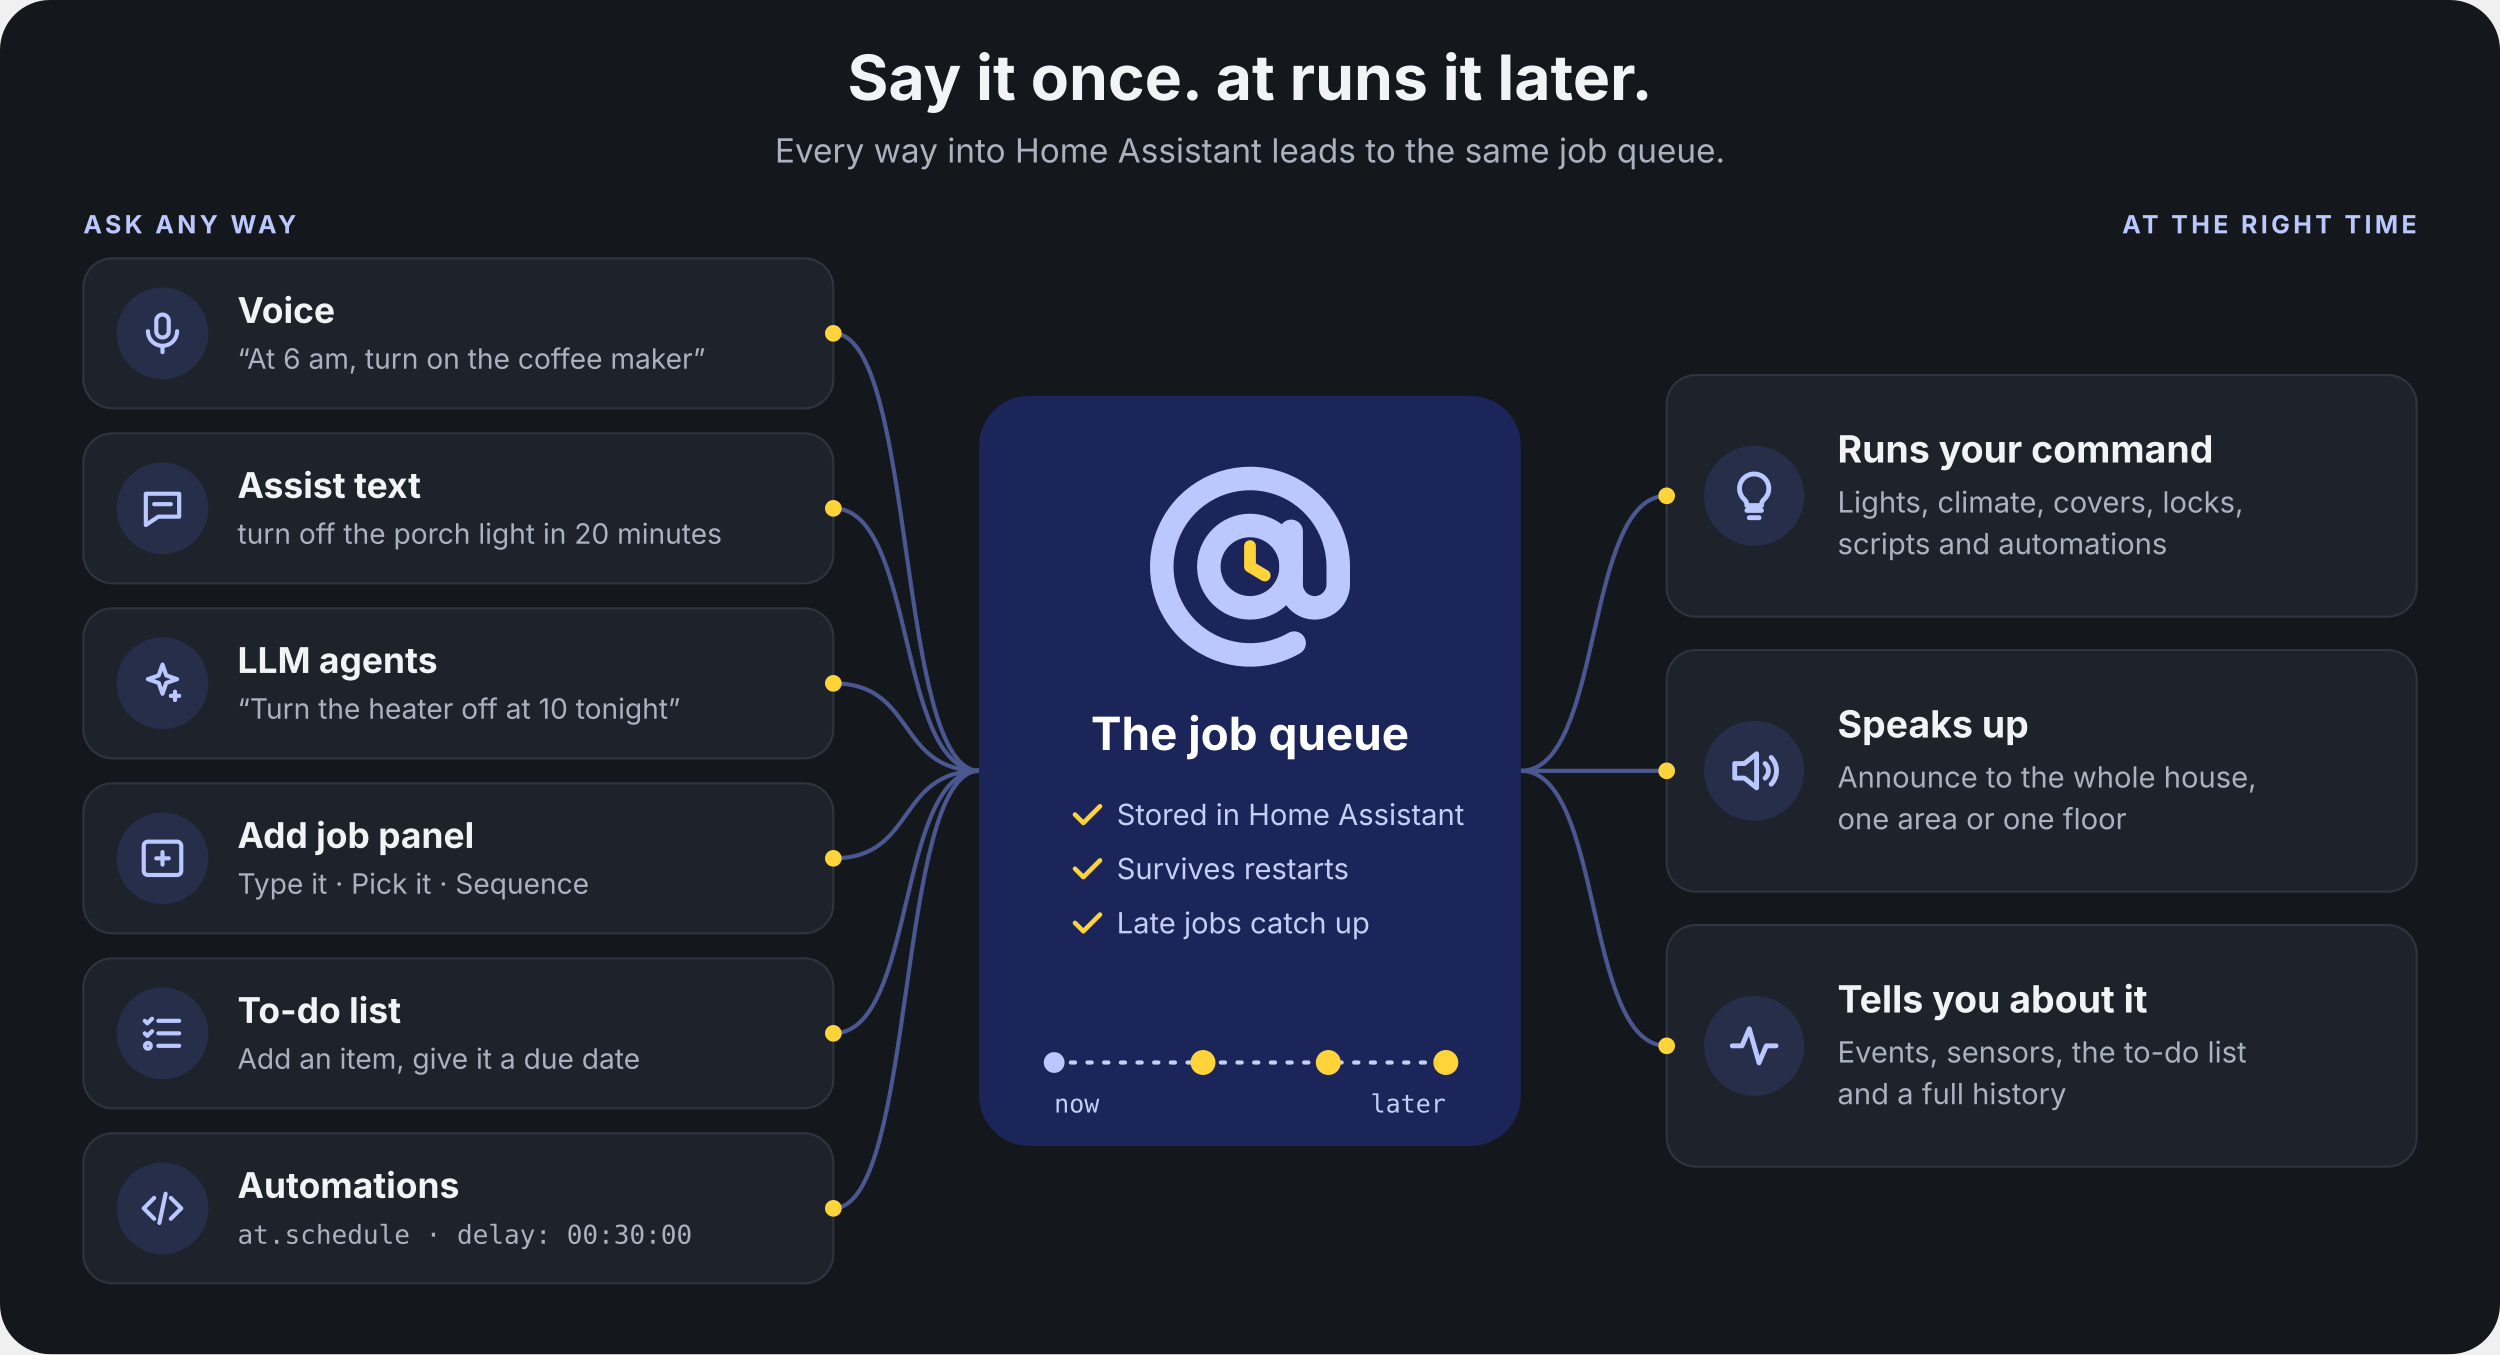
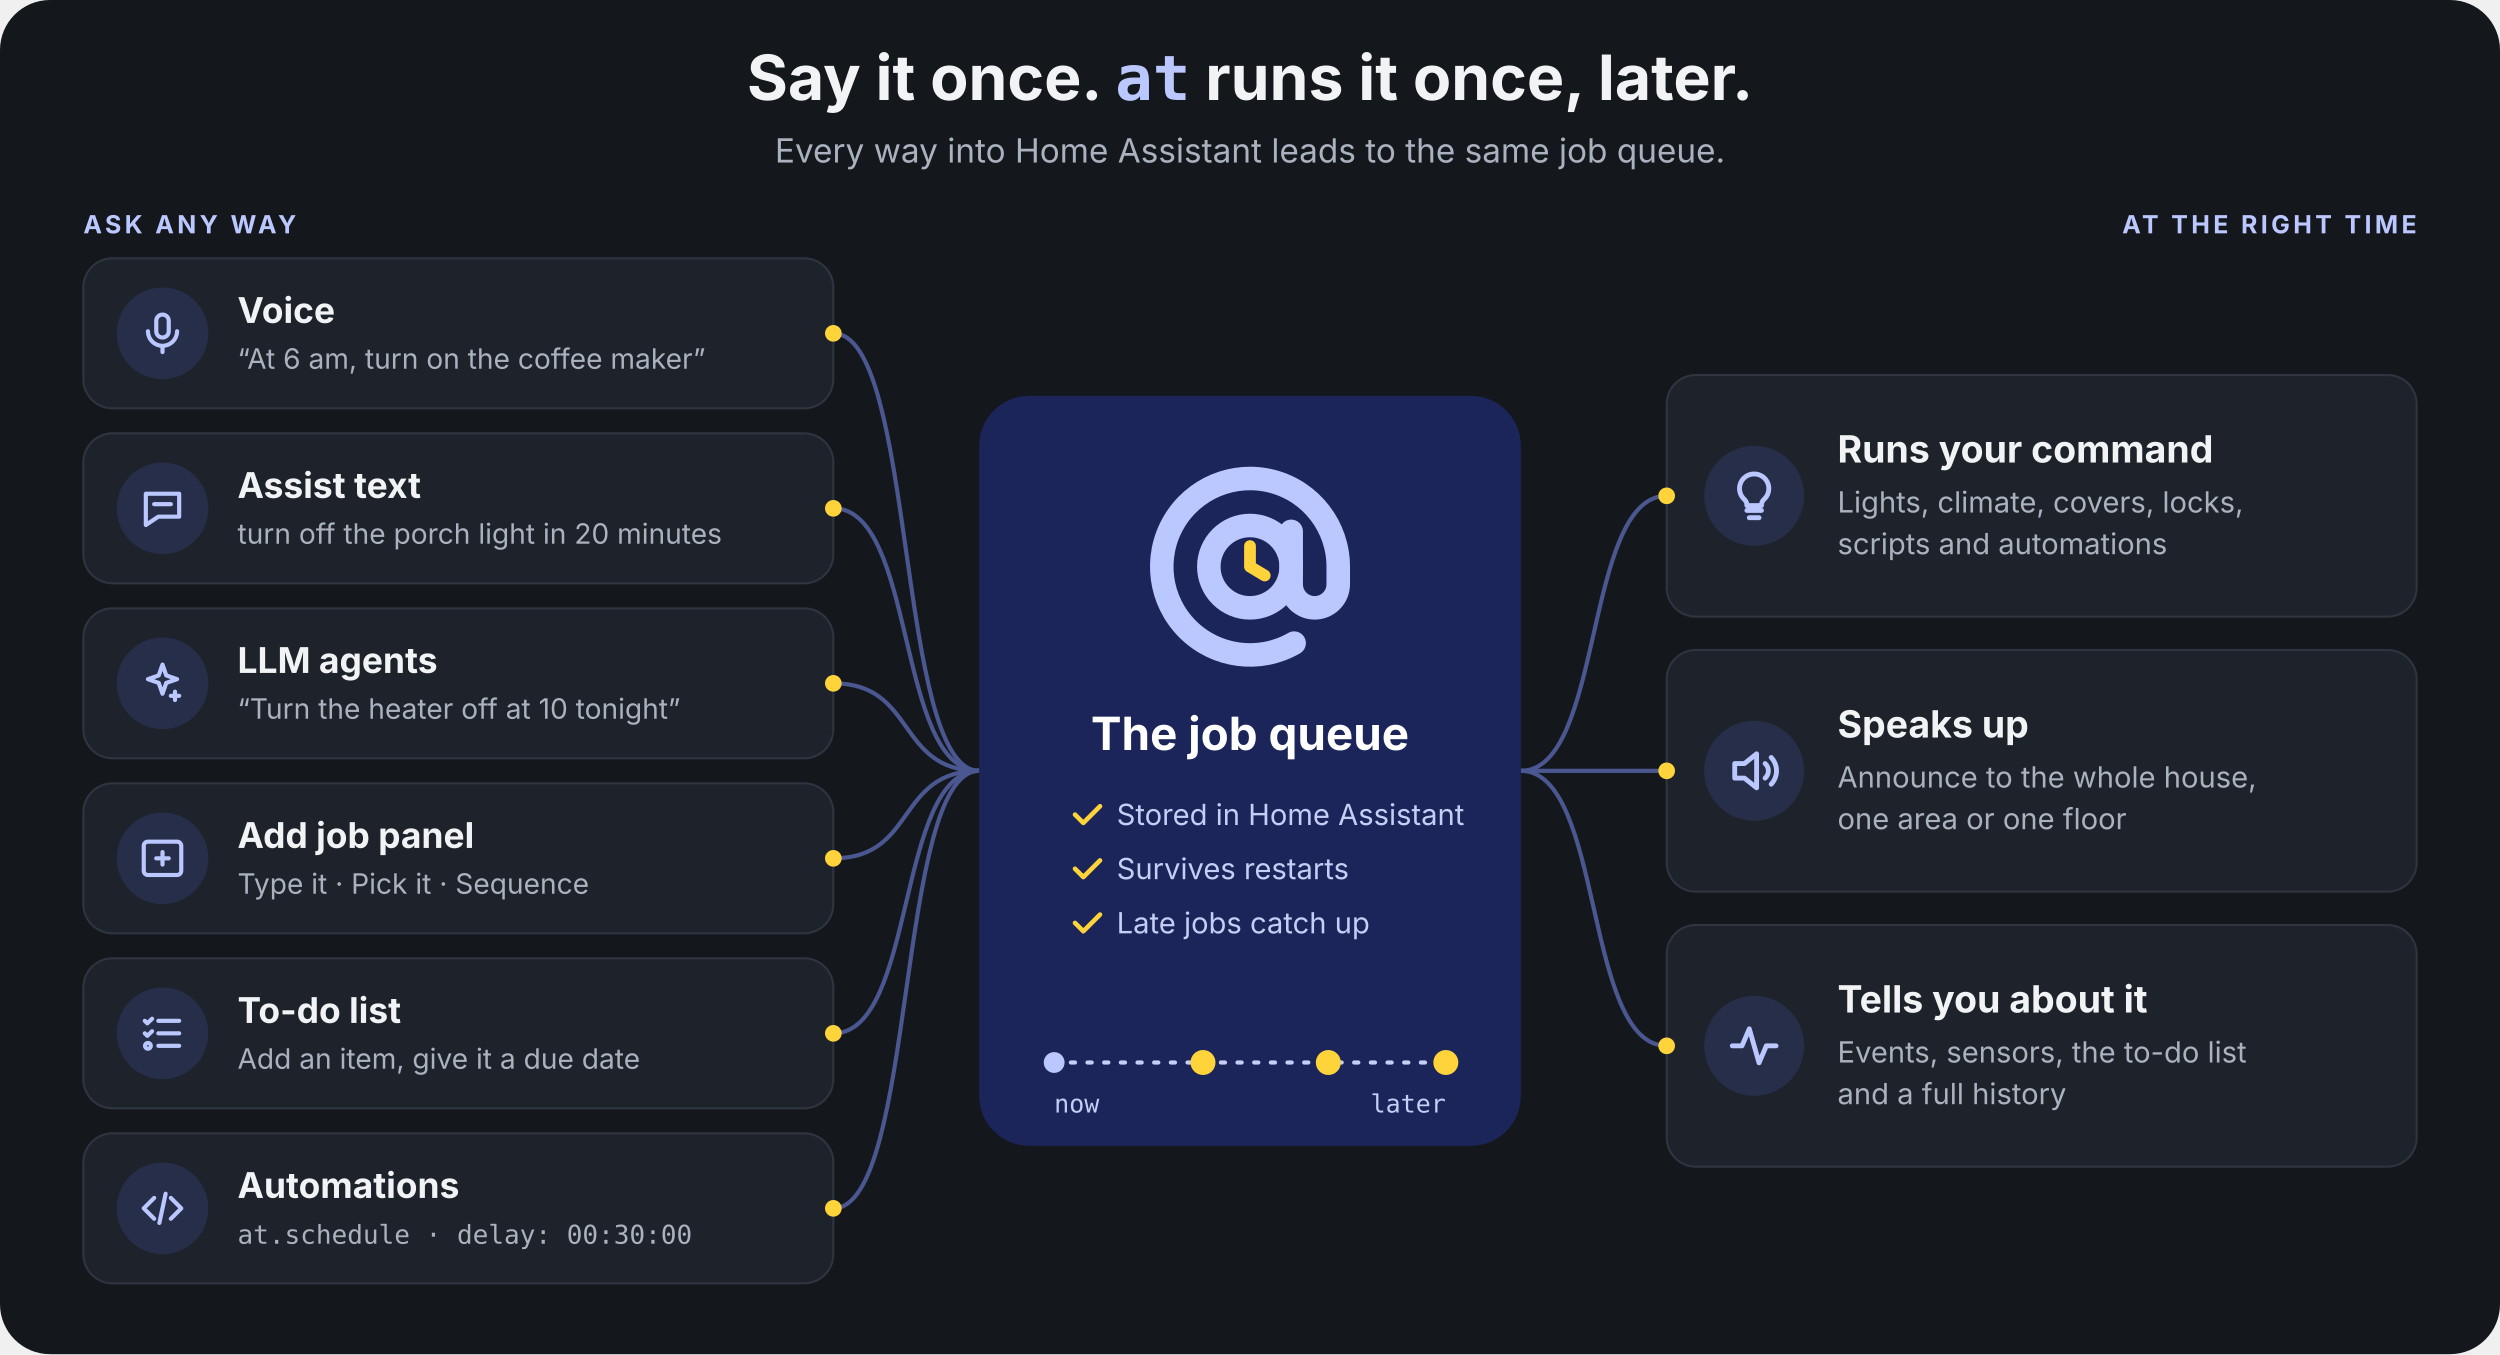
<svg xmlns="http://www.w3.org/2000/svg" width="1200" height="650" viewBox="0 0 1200 650" role="img" aria-labelledby="title desc">
  <rect width="1200" height="650" rx="24" fill="#14171C" />
-   <text x="600.0" y="48" font-family="Inter, 'Segoe UI', Roboto, Helvetica, Arial, sans-serif" font-size="30" font-weight="700" fill="#F1F3F5" text-anchor="middle">Say it once. at runs it later.</text>
+   <text x="600.0" y="48" font-family="Inter, 'Segoe UI', Roboto, Helvetica, Arial, sans-serif" font-size="30" font-weight="700" fill="#F1F3F5" text-anchor="middle">Say it once. <tspan font-family="'JetBrains Mono', 'SFMono-Regular', Menlo, Consolas, monospace" font-weight="800" fill="#BAC8FF">at</tspan> runs it once, later.</text>
  <text x="600.0" y="78" font-family="Inter, 'Segoe UI', Roboto, Helvetica, Arial, sans-serif" font-size="16" font-weight="400" fill="#AAB2BF" text-anchor="middle">Every way into Home Assistant leads to the same job queue.</text>
  <text x="40" y="112" font-family="Inter, 'Segoe UI', Roboto, Helvetica, Arial, sans-serif" font-size="12" font-weight="700" fill="#BAC8FF" text-anchor="start" letter-spacing="1.6">ASK ANY WAY</text>
  <text x="1160" y="112" font-family="Inter, 'Segoe UI', Roboto, Helvetica, Arial, sans-serif" font-size="12" font-weight="700" fill="#BAC8FF" text-anchor="end" letter-spacing="1.6">AT THE RIGHT TIME</text>
  <path d="M400 160.0 C 440 160.0, 430 370, 470 370" fill="none" stroke="#4A5790" stroke-width="2" />
  <rect x="40" y="124" width="360" height="72" rx="14" fill="#1E222A" stroke="#2E3440" />
  <circle cx="78" cy="160.0" r="22" fill="#262E4A" />
  <g transform="translate(66 148.0) scale(1.0)" fill="none" stroke="#BAC8FF" stroke-width="2" stroke-linecap="round" stroke-linejoin="round">
    <rect x="9" y="3" width="6" height="11" rx="3" />
    <path d="M5 11a7 7 0 0 0 14 0M12 18v3" />
  </g>
  <text x="114" y="155.0" font-family="Inter, 'Segoe UI', Roboto, Helvetica, Arial, sans-serif" font-size="17" font-weight="700" fill="#F1F3F5" text-anchor="start">Voice</text>
  <text x="114" y="177.0" font-family="Inter, 'Segoe UI', Roboto, Helvetica, Arial, sans-serif" font-size="13.5" font-weight="400" fill="#AAB2BF" text-anchor="start">“At 6 am, turn on the coffee maker”</text>
  <circle cx="400" cy="160.0" r="4" fill="#FFD43B" />
  <path d="M400 244.0 C 440 244.0, 430 370, 470 370" fill="none" stroke="#4A5790" stroke-width="2" />
  <rect x="40" y="208" width="360" height="72" rx="14" fill="#1E222A" stroke="#2E3440" />
  <circle cx="78" cy="244.0" r="22" fill="#262E4A" />
  <g transform="translate(66 232.0) scale(1.0)" fill="none" stroke="#BAC8FF" stroke-width="2" stroke-linecap="round" stroke-linejoin="round">
    <path d="M4 5h16v11H10l-6 4z" />
    <path d="M8 10h8" />
  </g>
  <text x="114" y="239.0" font-family="Inter, 'Segoe UI', Roboto, Helvetica, Arial, sans-serif" font-size="17" font-weight="700" fill="#F1F3F5" text-anchor="start">Assist text</text>
  <text x="114" y="261.0" font-family="Inter, 'Segoe UI', Roboto, Helvetica, Arial, sans-serif" font-size="13.5" font-weight="400" fill="#AAB2BF" text-anchor="start">turn off the porch light in 20 minutes</text>
  <circle cx="400" cy="244.0" r="4" fill="#FFD43B" />
  <path d="M400 328.0 C 440 328.0, 430 370, 470 370" fill="none" stroke="#4A5790" stroke-width="2" />
  <rect x="40" y="292" width="360" height="72" rx="14" fill="#1E222A" stroke="#2E3440" />
  <circle cx="78" cy="328.0" r="22" fill="#262E4A" />
  <g transform="translate(66 316.0) scale(1.0)" fill="none" stroke="#BAC8FF" stroke-width="2" stroke-linecap="round" stroke-linejoin="round">
    <path d="M12 3l1.8 5.2L19 10l-5.2 1.8L12 17l-1.8-5.2L5 10l5.2-1.8z" />
    <path d="M18 16v4M16 18h4" />
  </g>
  <text x="114" y="323.0" font-family="Inter, 'Segoe UI', Roboto, Helvetica, Arial, sans-serif" font-size="17" font-weight="700" fill="#F1F3F5" text-anchor="start">LLM agents</text>
  <text x="114" y="345.0" font-family="Inter, 'Segoe UI', Roboto, Helvetica, Arial, sans-serif" font-size="13.5" font-weight="400" fill="#AAB2BF" text-anchor="start">“Turn the heater off at 10 tonight”</text>
  <circle cx="400" cy="328.0" r="4" fill="#FFD43B" />
  <path d="M400 412.0 C 440 412.0, 430 370, 470 370" fill="none" stroke="#4A5790" stroke-width="2" />
  <rect x="40" y="376" width="360" height="72" rx="14" fill="#1E222A" stroke="#2E3440" />
  <circle cx="78" cy="412.0" r="22" fill="#262E4A" />
  <g transform="translate(66 400.0) scale(1.0)" fill="none" stroke="#BAC8FF" stroke-width="2" stroke-linecap="round" stroke-linejoin="round">
    <rect x="3" y="4" width="18" height="16" rx="2" />
    <path d="M12 9v6M9 12h6" />
  </g>
  <text x="114" y="407.0" font-family="Inter, 'Segoe UI', Roboto, Helvetica, Arial, sans-serif" font-size="17" font-weight="700" fill="#F1F3F5" text-anchor="start">Add job panel</text>
  <text x="114" y="429.0" font-family="Inter, 'Segoe UI', Roboto, Helvetica, Arial, sans-serif" font-size="13.5" font-weight="400" fill="#AAB2BF" text-anchor="start">Type it · Pick it · Sequence</text>
  <circle cx="400" cy="412.0" r="4" fill="#FFD43B" />
  <path d="M400 496.0 C 440 496.0, 430 370, 470 370" fill="none" stroke="#4A5790" stroke-width="2" />
  <rect x="40" y="460" width="360" height="72" rx="14" fill="#1E222A" stroke="#2E3440" />
  <circle cx="78" cy="496.0" r="22" fill="#262E4A" />
  <g transform="translate(66 484.0) scale(1.0)" fill="none" stroke="#BAC8FF" stroke-width="2" stroke-linecap="round" stroke-linejoin="round">
    <path d="M10 6h10M10 12h10M10 18h10" />
    <path d="M3.5 6l1.2 1.2L7 5M3.5 12l1.2 1.2L7 11" />
    <circle cx="5" cy="18" r="1.4" />
  </g>
  <text x="114" y="491.0" font-family="Inter, 'Segoe UI', Roboto, Helvetica, Arial, sans-serif" font-size="17" font-weight="700" fill="#F1F3F5" text-anchor="start">To-do list</text>
  <text x="114" y="513.0" font-family="Inter, 'Segoe UI', Roboto, Helvetica, Arial, sans-serif" font-size="13.5" font-weight="400" fill="#AAB2BF" text-anchor="start">Add an item, give it a due date</text>
  <circle cx="400" cy="496.0" r="4" fill="#FFD43B" />
  <path d="M400 580.0 C 440 580.0, 430 370, 470 370" fill="none" stroke="#4A5790" stroke-width="2" />
  <rect x="40" y="544" width="360" height="72" rx="14" fill="#1E222A" stroke="#2E3440" />
  <circle cx="78" cy="580.0" r="22" fill="#262E4A" />
  <g transform="translate(66 568.0) scale(1.0)" fill="none" stroke="#BAC8FF" stroke-width="2" stroke-linecap="round" stroke-linejoin="round">
    <path d="M8 7l-5 5 5 5M16 7l5 5-5 5M13.5 5l-3 14" />
  </g>
  <text x="114" y="575.0" font-family="Inter, 'Segoe UI', Roboto, Helvetica, Arial, sans-serif" font-size="17" font-weight="700" fill="#F1F3F5" text-anchor="start">Automations</text>
  <text x="114" y="597.0" font-family="'JetBrains Mono', 'SFMono-Regular', Menlo, Consolas, monospace" font-size="12.5" font-weight="400" fill="#AAB2BF" text-anchor="start">at.schedule · delay: 00:30:00</text>
  <circle cx="400" cy="580.0" r="4" fill="#FFD43B" />
  <path d="M730 370 C 770 370, 760 238.0, 800 238.0" fill="none" stroke="#4A5790" stroke-width="2" />
  <rect x="800" y="180.0" width="360" height="116" rx="14" fill="#1E222A" stroke="#2E3440" />
  <circle cx="842" cy="238.0" r="24" fill="#262E4A" />
  <g transform="translate(828 224.0) scale(1.166667)" fill="none" stroke="#BAC8FF" stroke-width="2" stroke-linecap="round" stroke-linejoin="round">
    <path d="M9 18h6M10 21h4" />
    <path d="M12 3a6 6 0 0 0-4 10.5c.8.8 1 1.5 1 2.5h6c0-1 .2-1.7 1-2.5A6 6 0 0 0 12 3z" />
  </g>
  <text x="882" y="222.0" font-family="Inter, 'Segoe UI', Roboto, Helvetica, Arial, sans-serif" font-size="18" font-weight="700" fill="#F1F3F5" text-anchor="start">Runs your command</text>
  <text x="882" y="246.0" font-family="Inter, 'Segoe UI', Roboto, Helvetica, Arial, sans-serif" font-size="14" font-weight="400" fill="#AAB2BF" text-anchor="start">Lights, climate, covers, locks,</text>
  <text x="882" y="266.0" font-family="Inter, 'Segoe UI', Roboto, Helvetica, Arial, sans-serif" font-size="14" font-weight="400" fill="#AAB2BF" text-anchor="start">scripts and automations</text>
  <circle cx="800" cy="238.0" r="4" fill="#FFD43B" />
  <path d="M730 370 C 770 370, 760 370.0, 800 370.0" fill="none" stroke="#4A5790" stroke-width="2" />
  <rect x="800" y="312.0" width="360" height="116" rx="14" fill="#1E222A" stroke="#2E3440" />
  <circle cx="842" cy="370.0" r="24" fill="#262E4A" />
  <g transform="translate(828 356.0) scale(1.166667)" fill="none" stroke="#BAC8FF" stroke-width="2" stroke-linecap="round" stroke-linejoin="round">
    <path d="M4 9h4l5-4v14l-5-4H4z" />
    <path d="M16.5 9a4 4 0 0 1 0 6M19 6.5a8 8 0 0 1 0 11" />
  </g>
  <text x="882" y="354.0" font-family="Inter, 'Segoe UI', Roboto, Helvetica, Arial, sans-serif" font-size="18" font-weight="700" fill="#F1F3F5" text-anchor="start">Speaks up</text>
  <text x="882" y="378.0" font-family="Inter, 'Segoe UI', Roboto, Helvetica, Arial, sans-serif" font-size="14" font-weight="400" fill="#AAB2BF" text-anchor="start">Announce to the whole house,</text>
  <text x="882" y="398.0" font-family="Inter, 'Segoe UI', Roboto, Helvetica, Arial, sans-serif" font-size="14" font-weight="400" fill="#AAB2BF" text-anchor="start">one area or one floor</text>
  <circle cx="800" cy="370.0" r="4" fill="#FFD43B" />
  <path d="M730 370 C 770 370, 760 502.0, 800 502.0" fill="none" stroke="#4A5790" stroke-width="2" />
  <rect x="800" y="444.0" width="360" height="116" rx="14" fill="#1E222A" stroke="#2E3440" />
  <circle cx="842" cy="502.0" r="24" fill="#262E4A" />
  <g transform="translate(828 488.0) scale(1.166667)" fill="none" stroke="#BAC8FF" stroke-width="2" stroke-linecap="round" stroke-linejoin="round">
    <path d="M3 12h4l3-7 4 14 3-7h4" />
  </g>
  <text x="882" y="486.0" font-family="Inter, 'Segoe UI', Roboto, Helvetica, Arial, sans-serif" font-size="18" font-weight="700" fill="#F1F3F5" text-anchor="start">Tells you about it</text>
  <text x="882" y="510.0" font-family="Inter, 'Segoe UI', Roboto, Helvetica, Arial, sans-serif" font-size="14" font-weight="400" fill="#AAB2BF" text-anchor="start">Events, sensors, the to-do list</text>
  <text x="882" y="530.0" font-family="Inter, 'Segoe UI', Roboto, Helvetica, Arial, sans-serif" font-size="14" font-weight="400" fill="#AAB2BF" text-anchor="start">and a full history</text>
  <circle cx="800" cy="502.0" r="4" fill="#FFD43B" />
  <rect x="470" y="190" width="260" height="360" rx="24" fill="#1B2559" />
  <g transform="translate(552.0 224) scale(1.411765) translate(-16 -16)">
    <g fill="none" stroke="#BAC8FF" stroke-width="8" stroke-linecap="round" stroke-linejoin="round">
      <circle cx="50" cy="50" r="14" />
      <path d="M64 38V56a8 8 0 0 0 16 0V50a30 30 0 1 0-15 26" />
    </g>
    <path d="M50 50V43M50 50l5 3" fill="none" stroke="#FFD43B" stroke-width="4" stroke-linecap="round" />
  </g>
  <text x="600.0" y="360" font-family="Inter, 'Segoe UI', Roboto, Helvetica, Arial, sans-serif" font-size="22" font-weight="700" fill="#FFFFFF" text-anchor="middle">The job queue</text>
  <path d="M516 391 l4 4 8 -8" fill="none" stroke="#FFD43B" stroke-width="2.2" stroke-linecap="round" stroke-linejoin="round" />
  <text x="536" y="396" font-family="Inter, 'Segoe UI', Roboto, Helvetica, Arial, sans-serif" font-size="14" font-weight="400" fill="#C5CEF5" text-anchor="start">Stored in Home Assistant</text>
  <path d="M516 417 l4 4 8 -8" fill="none" stroke="#FFD43B" stroke-width="2.2" stroke-linecap="round" stroke-linejoin="round" />
  <text x="536" y="422" font-family="Inter, 'Segoe UI', Roboto, Helvetica, Arial, sans-serif" font-size="14" font-weight="400" fill="#C5CEF5" text-anchor="start">Survives restarts</text>
  <path d="M516 443 l4 4 8 -8" fill="none" stroke="#FFD43B" stroke-width="2.2" stroke-linecap="round" stroke-linejoin="round" />
  <text x="536" y="448" font-family="Inter, 'Segoe UI', Roboto, Helvetica, Arial, sans-serif" font-size="14" font-weight="400" fill="#C5CEF5" text-anchor="start">Late jobs catch up</text>
  <path d="M506 510 H694" stroke="#C5CEF5" stroke-width="2" stroke-dasharray="2 6" stroke-linecap="round" />
  <circle cx="506.0" cy="510" r="5" fill="#BAC8FF" />
  <circle cx="577.44" cy="510" r="6" fill="#FFD43B" />
  <circle cx="637.6" cy="510" r="6" fill="#FFD43B" />
  <circle cx="694.0" cy="510" r="6" fill="#FFD43B" />
  <text x="506" y="534" font-family="'JetBrains Mono', 'SFMono-Regular', Menlo, Consolas, monospace" font-size="12" font-weight="400" fill="#C5CEF5" text-anchor="start">now</text>
  <text x="694" y="534" font-family="'JetBrains Mono', 'SFMono-Regular', Menlo, Consolas, monospace" font-size="12" font-weight="400" fill="#C5CEF5" text-anchor="end">later</text>
</svg>
